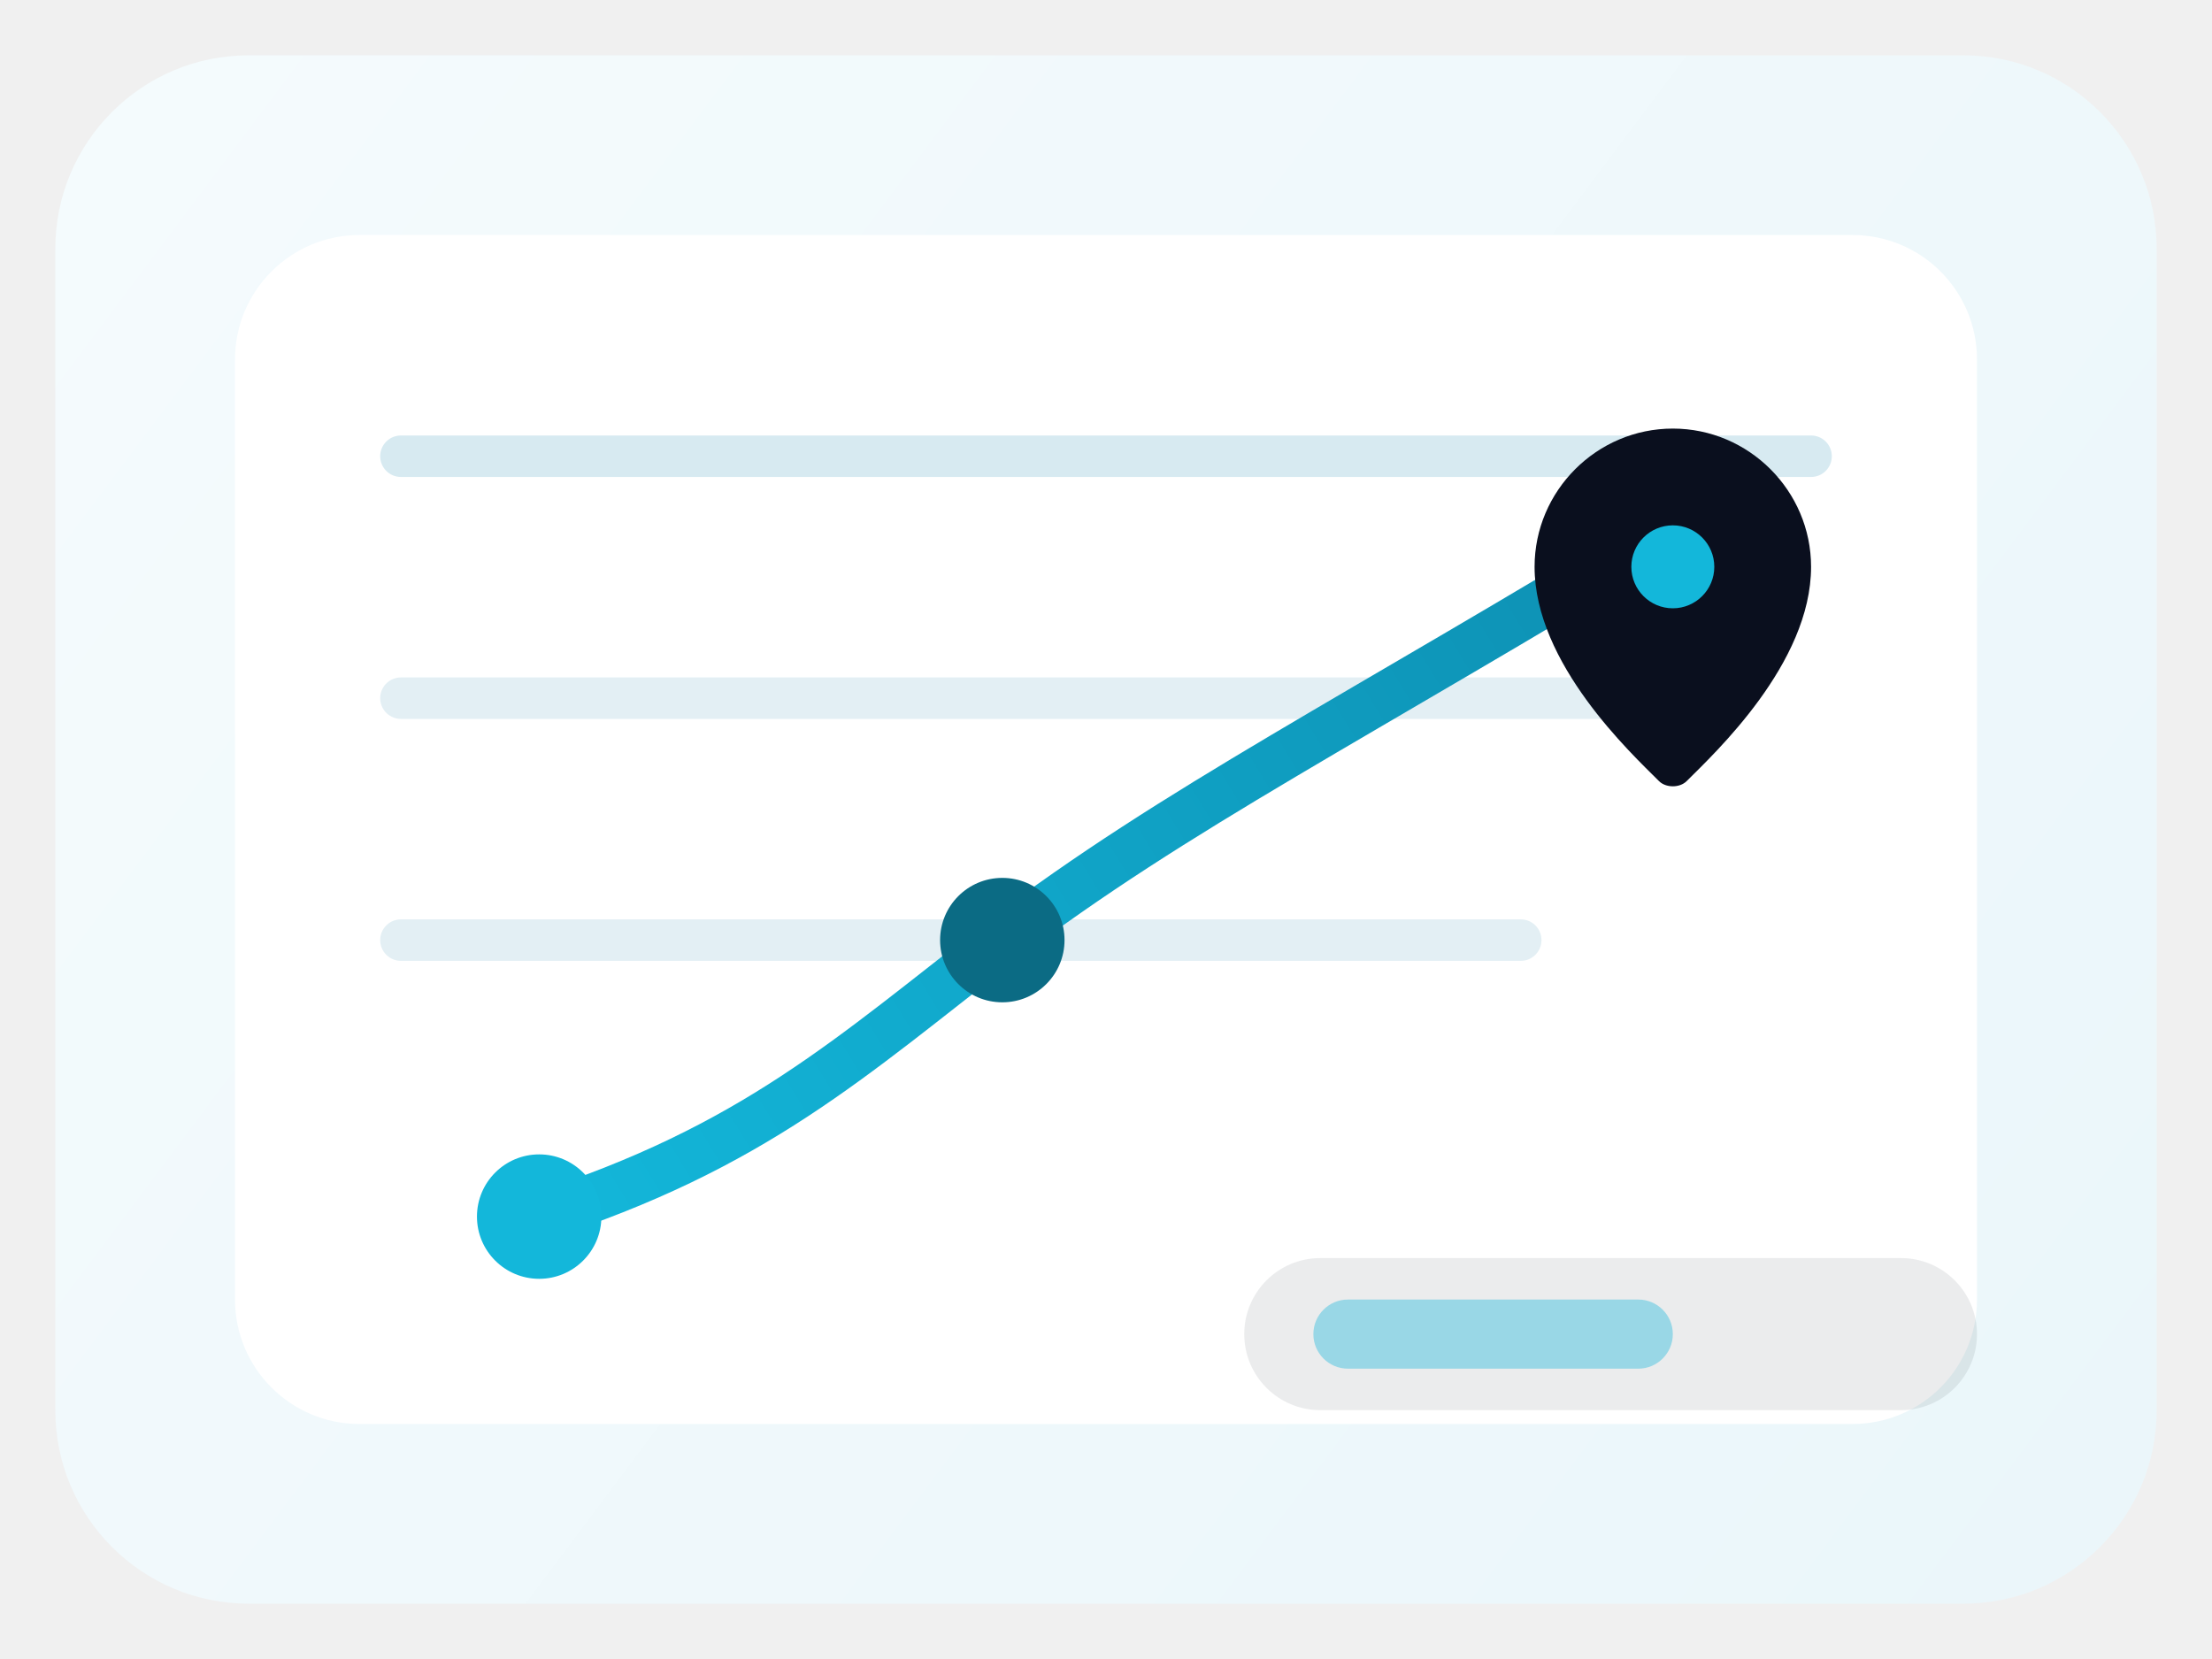
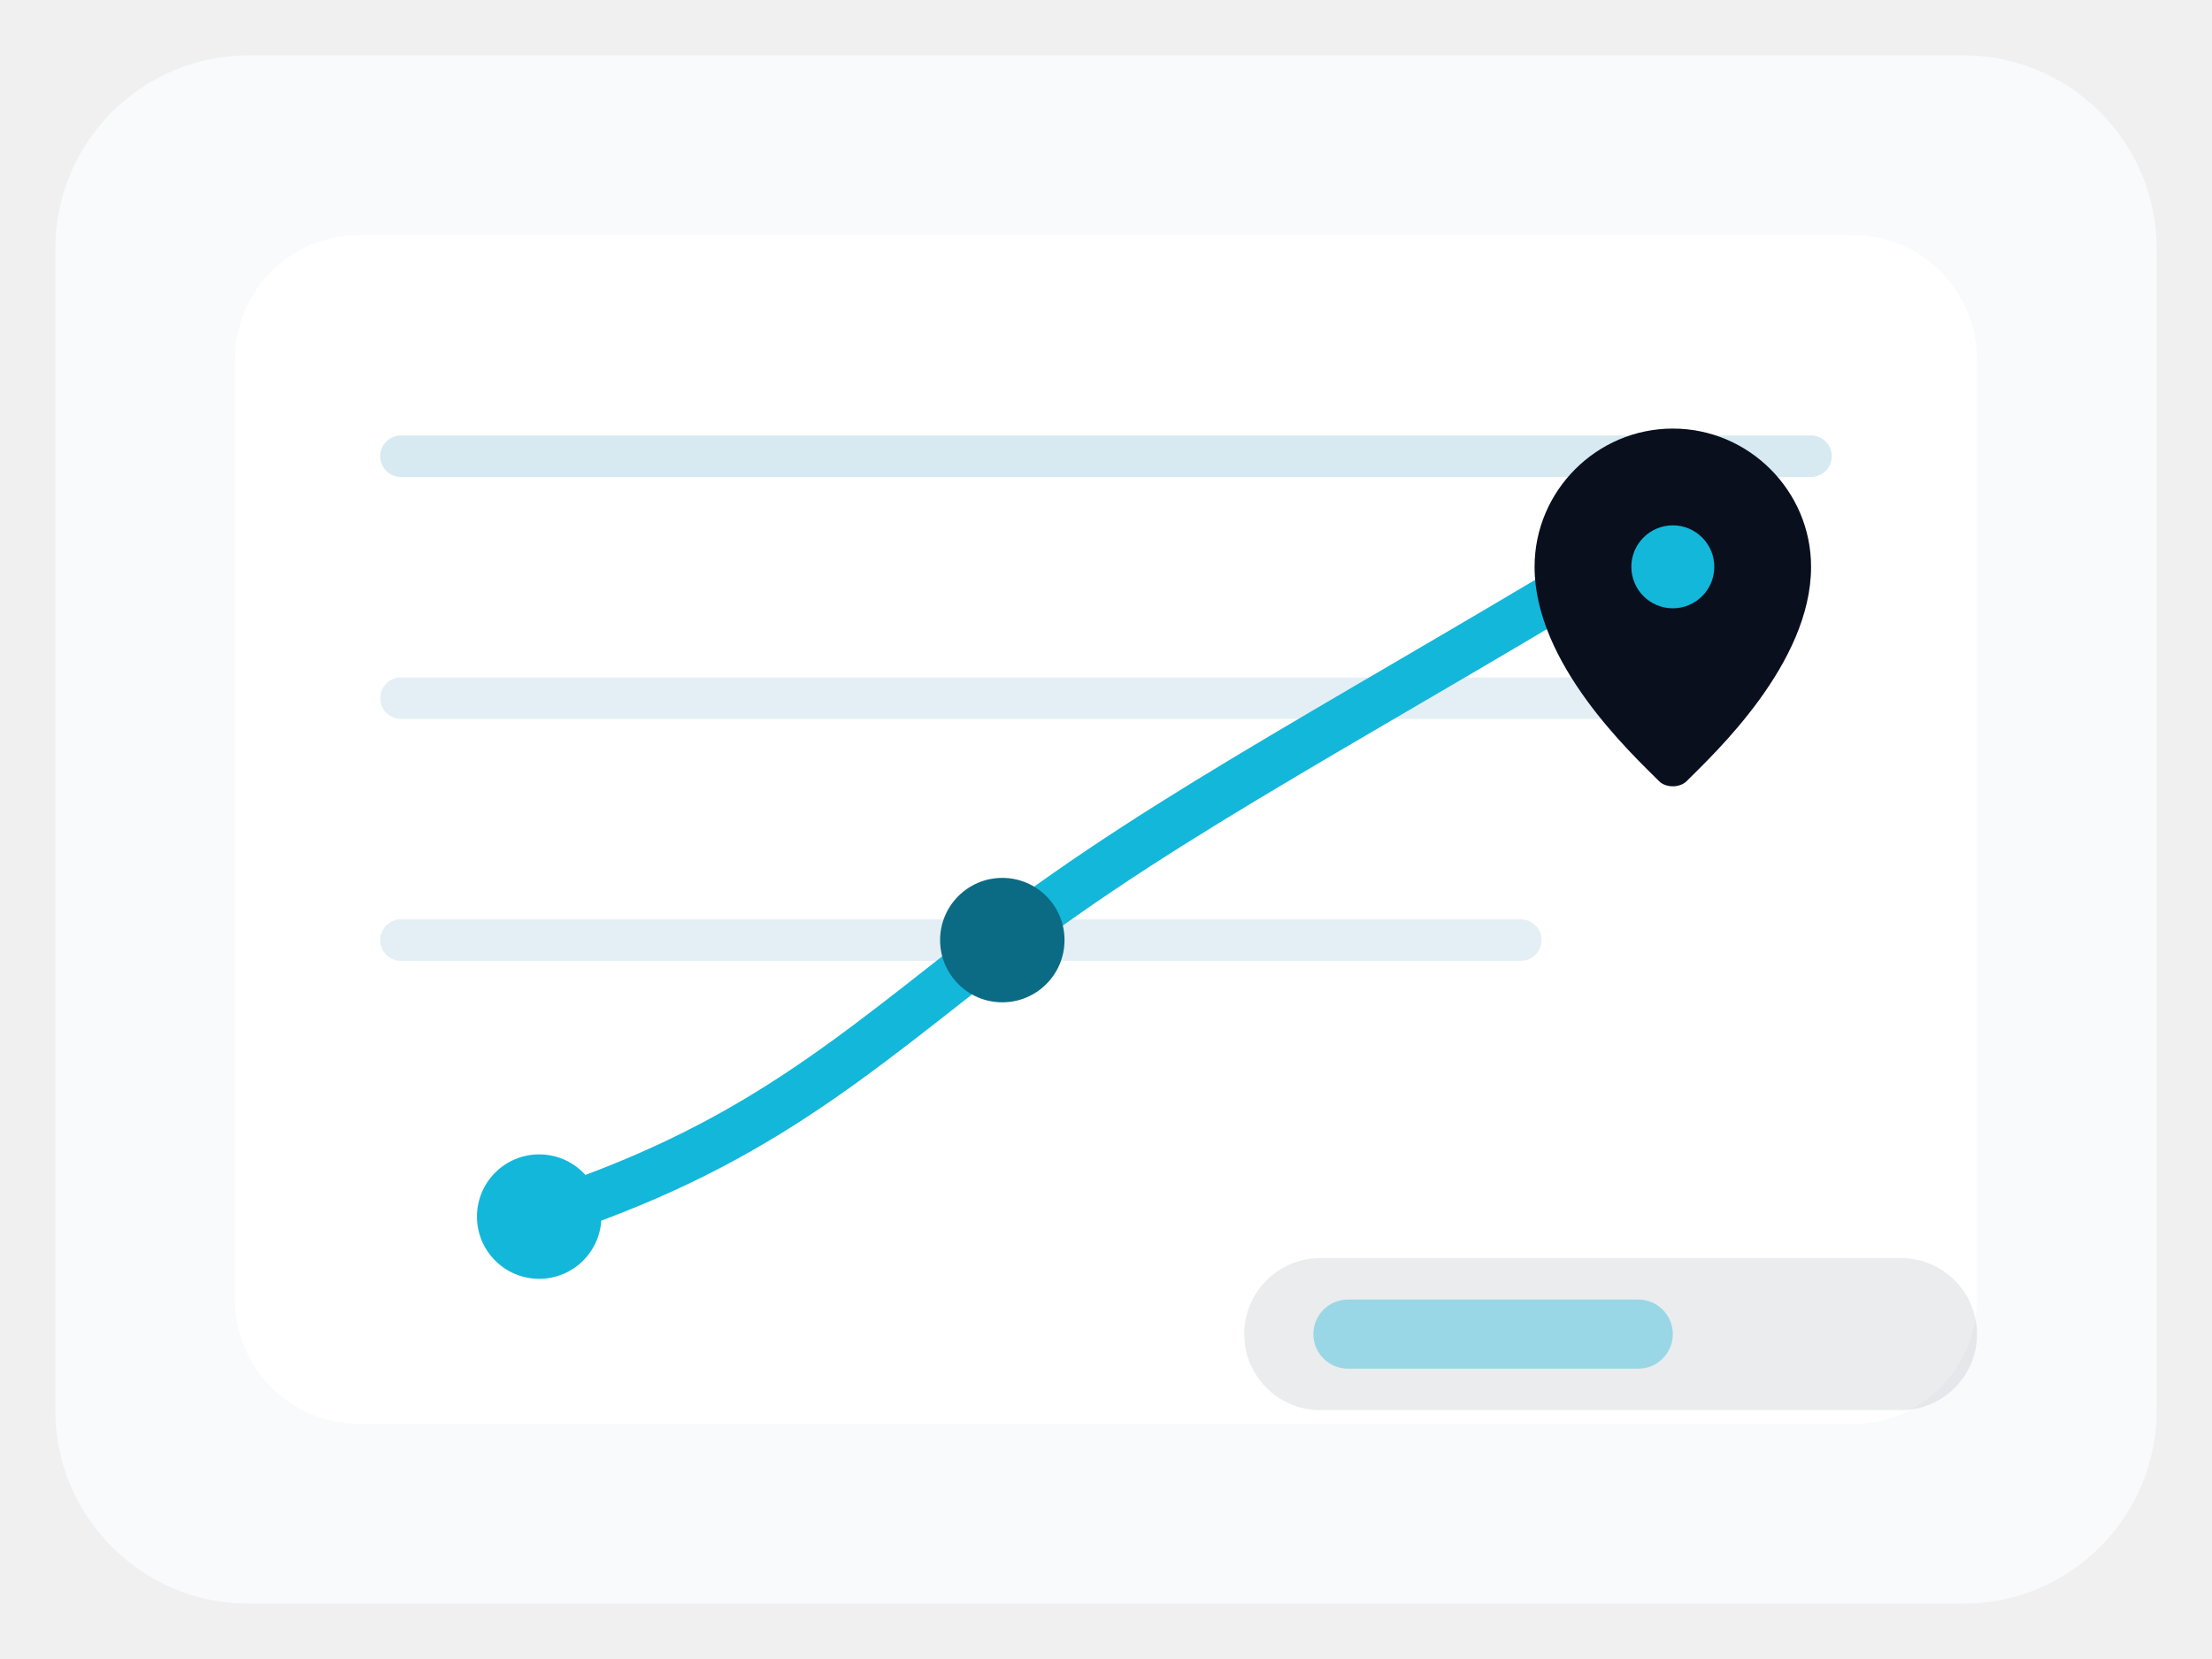
<svg xmlns="http://www.w3.org/2000/svg" width="320" height="240" viewBox="0 0 320 240" fill="none">
-   <defs>
-     <linearGradient id="nav-bg" x1="0" y1="0" x2="320" y2="240" gradientUnits="userSpaceOnUse">
-       <stop stop-color="#F5FBFD" />
-       <stop offset="1" stop-color="#EAF6FA" />
-     </linearGradient>
-     <linearGradient id="nav-route" x1="78" y1="176" x2="242" y2="76" gradientUnits="userSpaceOnUse">
-       <stop stop-color="#13B7DA" />
-       <stop offset="1" stop-color="#0D8FB2" />
-     </linearGradient>
-   </defs>
-   <rect x="8" y="8" width="304" height="224" rx="28" fill="url(#nav-bg)" />
+   <rect x="8" y="8" width="304" height="224" rx="28" fill="#F8FAFC" />
  <rect x="34" y="34" width="252" height="172" rx="18" fill="#FFFFFF" />
  <path d="M58 66H262" stroke="#D7EAF1" stroke-width="6" stroke-linecap="round" />
  <path d="M58 101H242" stroke="#E3EFF4" stroke-width="6" stroke-linecap="round" />
  <path d="M58 136H220" stroke="#E3EFF4" stroke-width="6" stroke-linecap="round" />
-   <path d="M78 176C109 166 123 153 145 136C170 117 196 104 242 76" stroke="url(#nav-route)" stroke-width="7" stroke-linecap="round" />
+   <path d="M78 176C109 166 123 153 145 136C170 117 196 104 242 76" stroke="#13B7DA" stroke-width="7" stroke-linecap="round" />
  <circle cx="78" cy="176" r="9" fill="#13B7DA" />
  <circle cx="145" cy="136" r="9" fill="#0B6B84" />
  <path d="M242 62C231 62 222 71 222 82C222 96 236 109 240 113C241 114 243 114 244 113C248 109 262 96 262 82C262 71 253 62 242 62Z" fill="#0A0F1E" />
  <circle cx="242" cy="82" r="6" fill="#13B7DA" />
  <rect x="180" y="182" width="106" height="22" rx="11" fill="#0A0F1E" fill-opacity="0.08" />
  <rect x="190" y="188" width="52" height="10" rx="5" fill="#13B7DA" fill-opacity="0.38" />
</svg>
